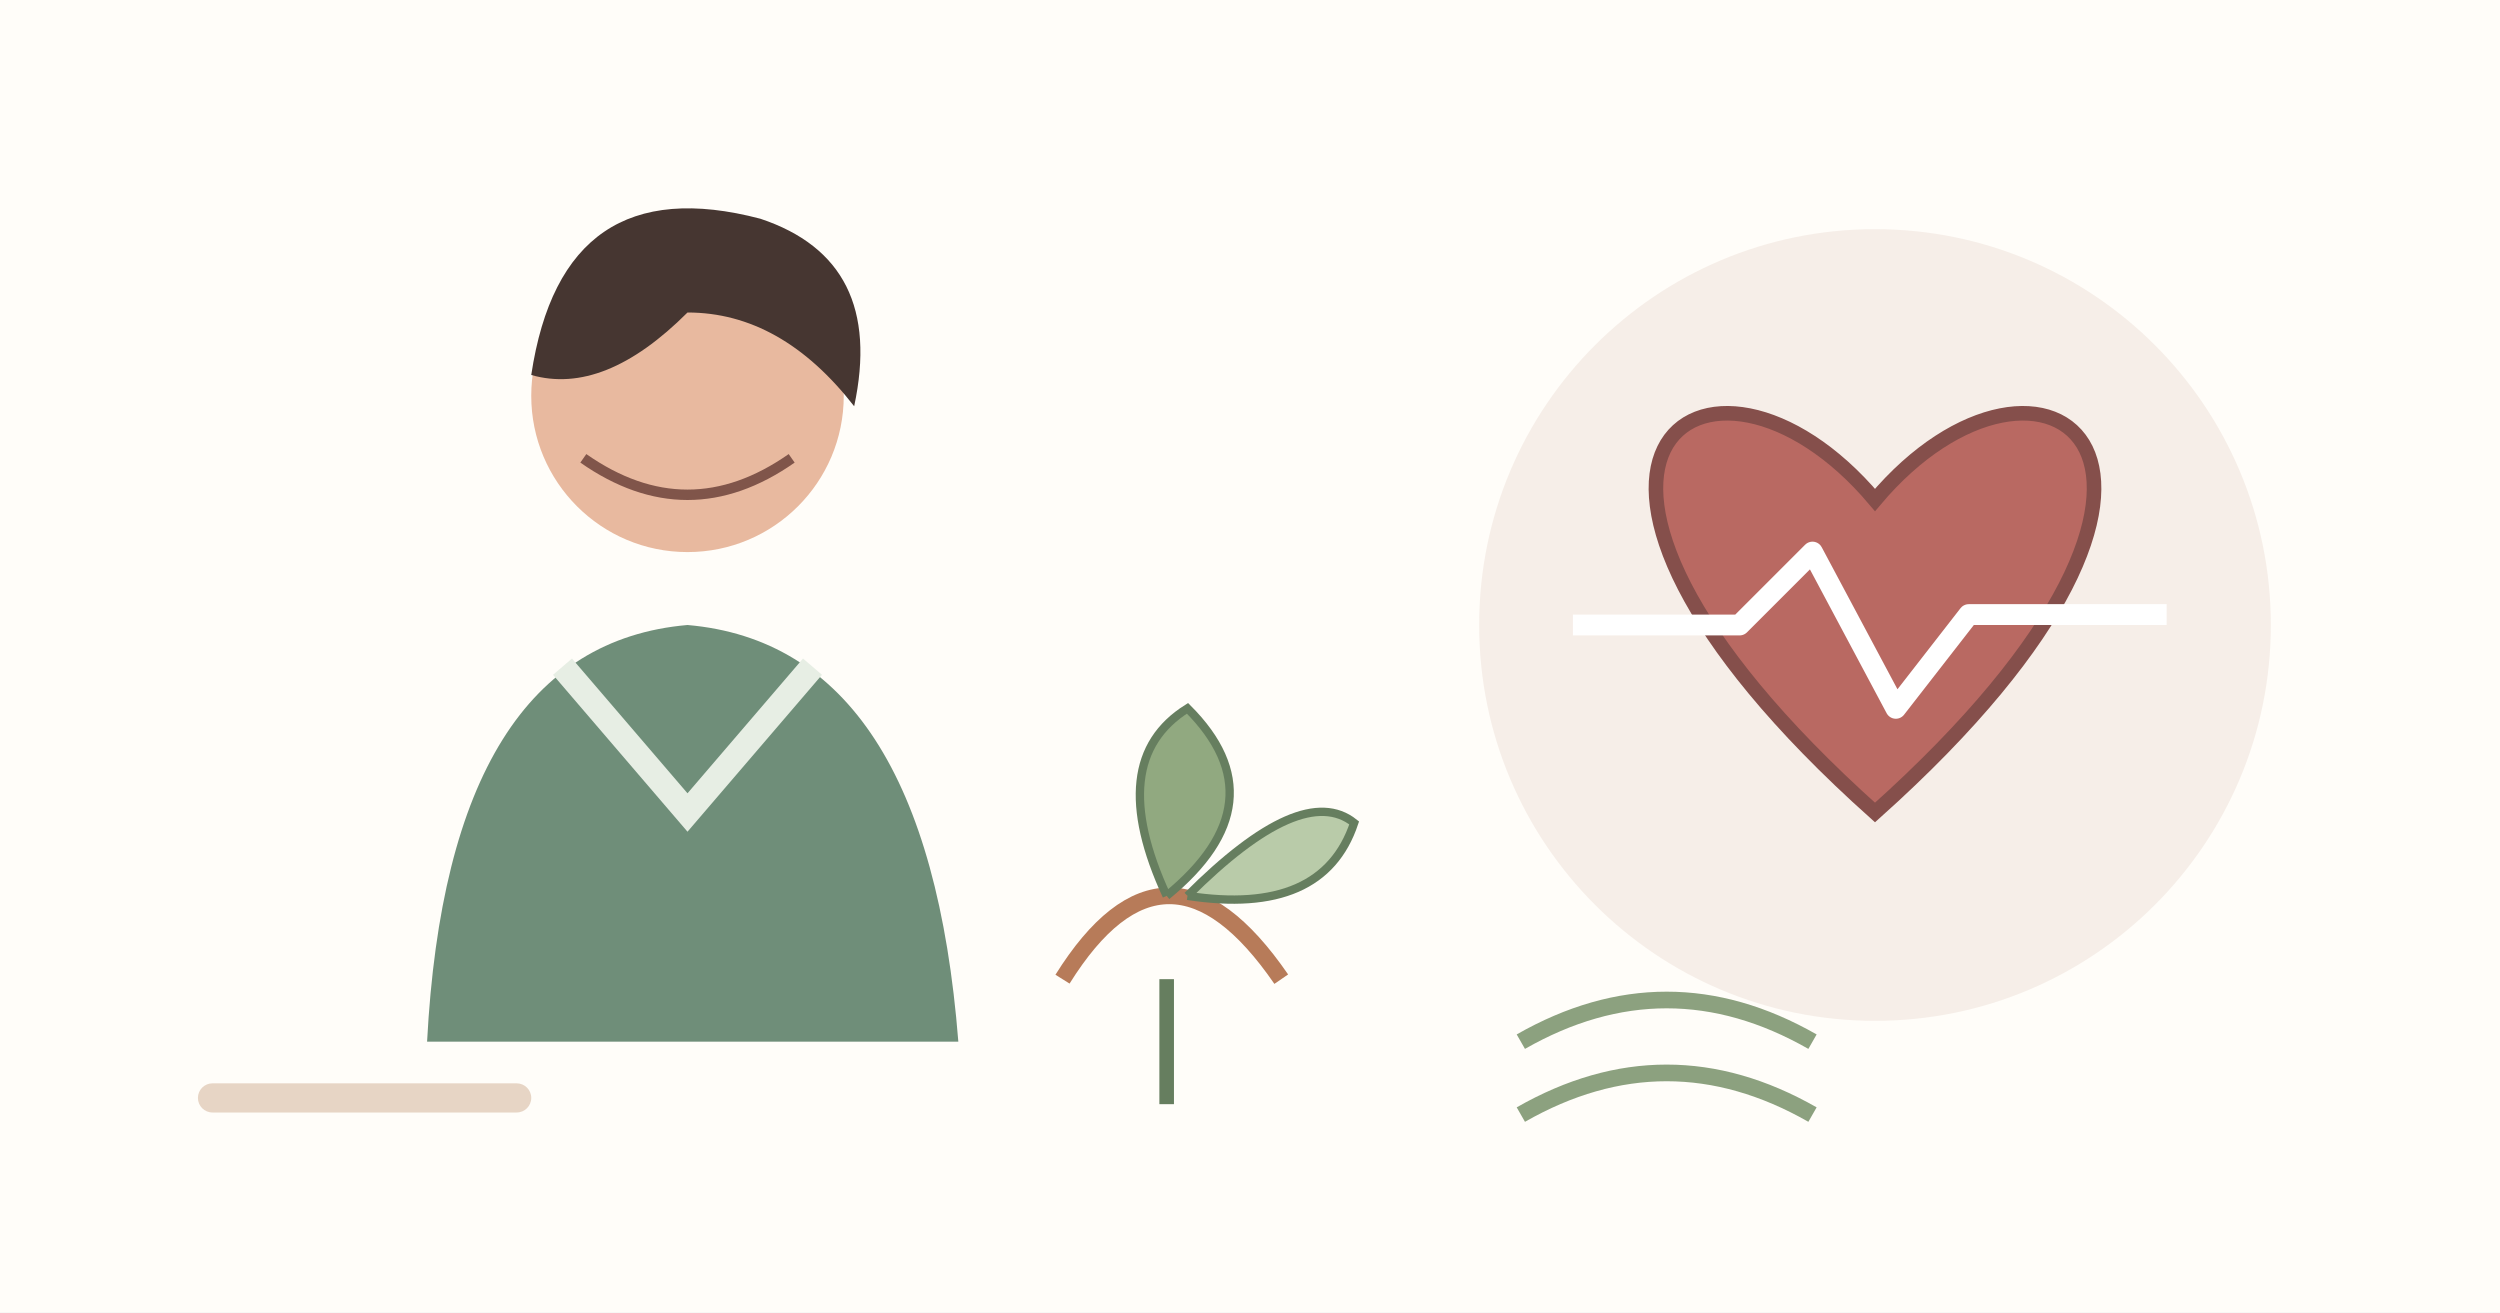
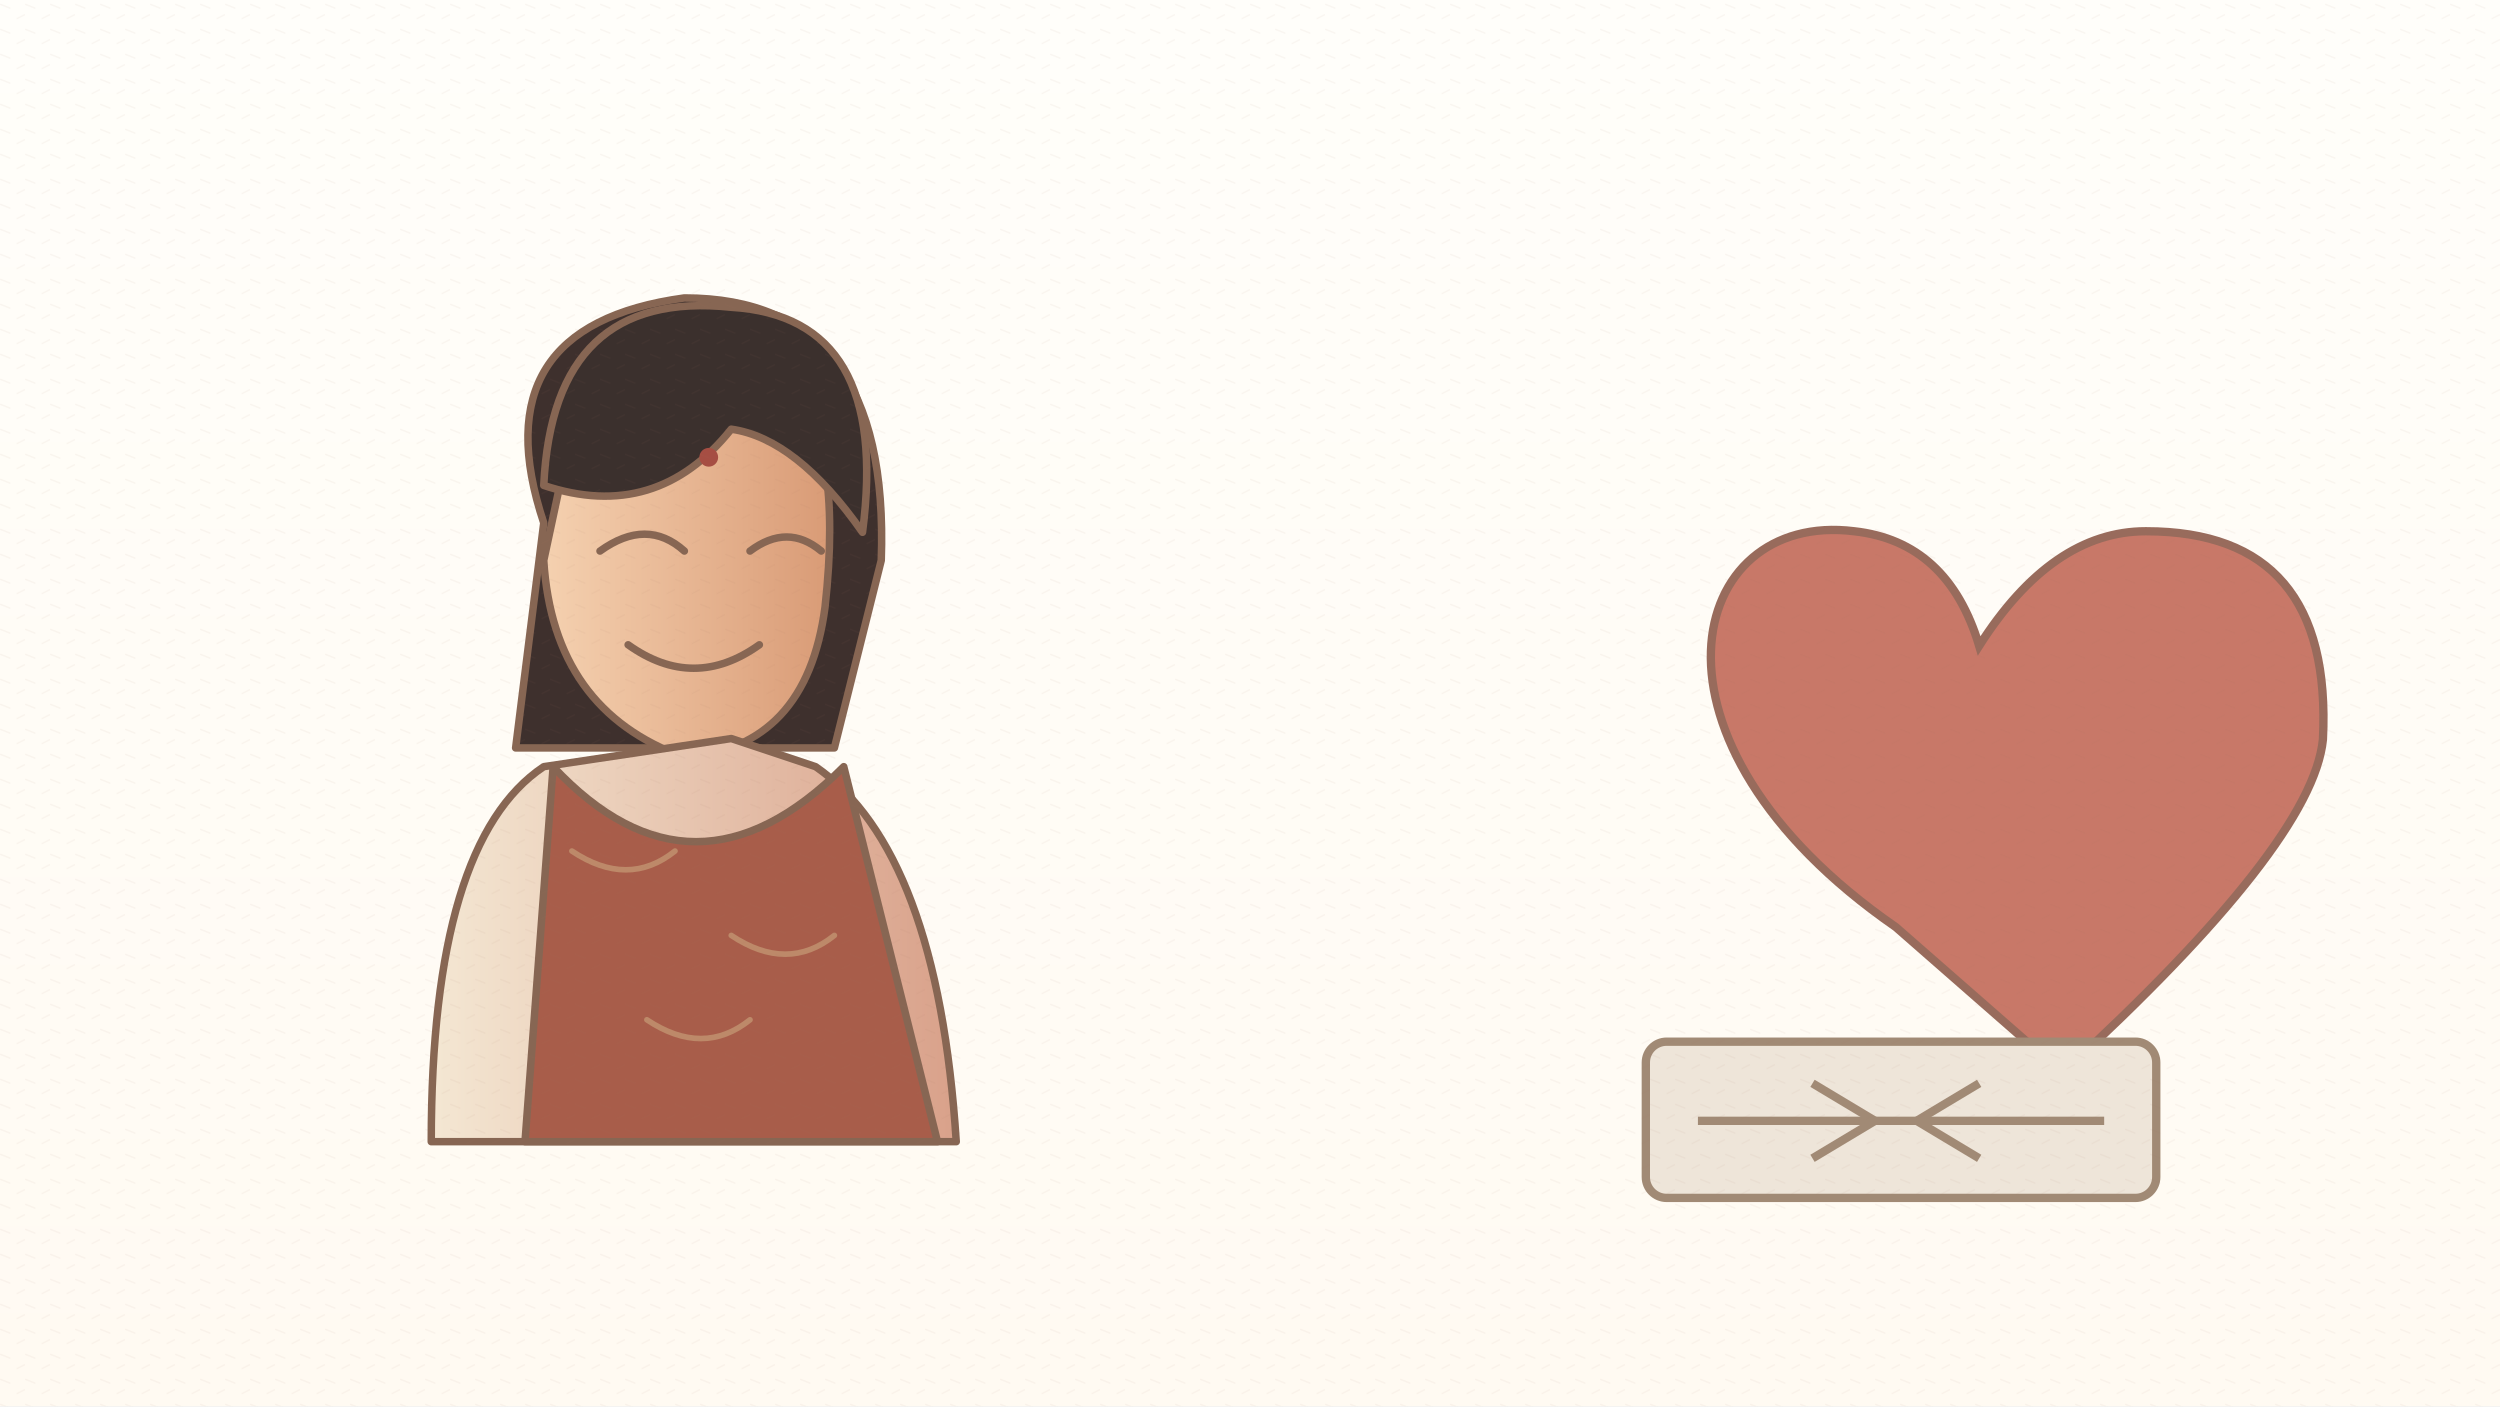
- <svg xmlns="http://www.w3.org/2000/svg" viewBox="0 0 1200 630">
-   <rect width="1200" height="630" fill="#fffdf9" />
-   <circle cx="900" cy="300" r="190" fill="#f6eee8" />
-   <path d="M900 240 C820 145 710 220 900 390 C1090 220 980 145 900 240Z" fill="#b96962" stroke="#854f4b" stroke-width="7" />
-   <path d="M755 300 H835 L870 265 L910 340 L945 295 H1040" fill="none" stroke="#fff" stroke-width="10" stroke-linejoin="round" />
-   <circle cx="330" cy="190" r="75" fill="#e8b99f" />
-   <path d="M255 180 Q270 80 365 105 Q425 125 410 195 Q375 150 330 150 Q290 190 255 180" fill="#463631" />
-   <path d="M280 220 Q330 255 380 220" fill="none" stroke="#80554a" stroke-width="5" />
-   <path d="M205 500 Q215 310 330 300 Q445 310 460 500Z" fill="#6f8e79" />
-   <path d="M270 320 L330 390 L390 320" fill="none" stroke="#e7eee4" stroke-width="12" />
-   <path d="M510 470 Q560 390 615 470" fill="none" stroke="#b77b59" stroke-width="8" />
-   <path d="M560 430 Q530 365 570 340 Q615 385 560 430" fill="#91a980" stroke="#667e5f" stroke-width="4" />
-   <path d="M570 430 Q625 375 650 395 Q635 440 570 430" fill="#b9cba9" stroke="#667e5f" stroke-width="4" />
-   <path d="M560 470 V530" stroke="#667e5f" stroke-width="7" />
-   <rect x="95" y="520" width="160" height="14" rx="7" fill="#e7d5c5" />
-   <path d="M730 500 Q800 460 870 500" fill="none" stroke="#8ca17f" stroke-width="8" />
-   <path d="M730 535 Q800 495 870 535" fill="none" stroke="#8ca17f" stroke-width="8" />
+ <svg xmlns="http://www.w3.org/2000/svg" viewBox="0 0 1200 675">
+   <defs>
+     <linearGradient id="paper" x2="0" y2="1">
+       <stop stop-color="#fffefa" />
+       <stop offset="1" stop-color="#fffaf2" />
+     </linearGradient>
+     <linearGradient id="skin">
+       <stop stop-color="#f5d1b0" />
+       <stop offset="1" stop-color="#d99b76" />
+     </linearGradient>
+     <linearGradient id="cloth">
+       <stop stop-color="#f4e7d3" />
+       <stop offset="1" stop-color="#d9a18a" />
+     </linearGradient>
+     <pattern id="pencil" width="12" height="12" patternUnits="userSpaceOnUse">
+       <path d="M0 2l5 2m3 5l4-2" stroke="#9c715c" stroke-width=".7" opacity=".2" />
+     </pattern>
+   </defs>
+   <rect width="1200" height="675" fill="url(#paper)" />
+   <g transform="translate(180 125) scale(0.9)" stroke="#876653" stroke-width="4" stroke-linecap="round" stroke-linejoin="round">
+     <path d="M90 140Q55 35 165 20Q275 20 270 160L245 260H75Z" fill="#3e302d" />
+     <path d="M105 90Q130 25 220 65Q250 95 240 185Q230 260 165 265Q95 240 90 160Z" fill="url(#skin)" />
+     <path d="M90 120Q95 15 190 25Q275 30 260 145Q225 95 190 90Q150 140 90 120" fill="#3b302d" />
+     <path d="M120 155q25-18 45 0m35 0q20-15 38 0M135 205q35 25 70 0" fill="none" />
+     <circle cx="178" cy="105" r="5" fill="#a64e43" stroke="none" />
+     <path d="M90 270Q30 310 30 470H310Q300 315 235 270L190 255Z" fill="url(#cloth)" />
+     <path d="M95 270Q170 350 250 270L300 470H80Z" fill="#a85d4a" />
+     <path d="M105 315q30 20 55 0m30 45q30 20 55 0m-100 45q30 20 55 0" fill="none" stroke="#bd8969" stroke-width="3" />
+   </g>
+   <g transform="translate(800 235)" fill="#c87868" stroke="#986b5c" stroke-width="4">
+     <path d="M110 210C-20 120 10 10 90 20q45 5 60 55q35-55 80-55q90 0 85 100q-5 50-125 160Z" />
+   </g>
+   <g transform="translate(790 500)" stroke="#a18a75" stroke-width="4" fill="#eee5d9">
+     <rect width="245" height="75" rx="10" />
+     <path d="M25 38h195" fill="none" />
+     <path d="M80 20l30 18l-30 18m80-36l-30 18l30 18" fill="none" />
+   </g>
+   <rect width="1200" height="675" fill="url(#pencil)" opacity=".28" />
</svg>
